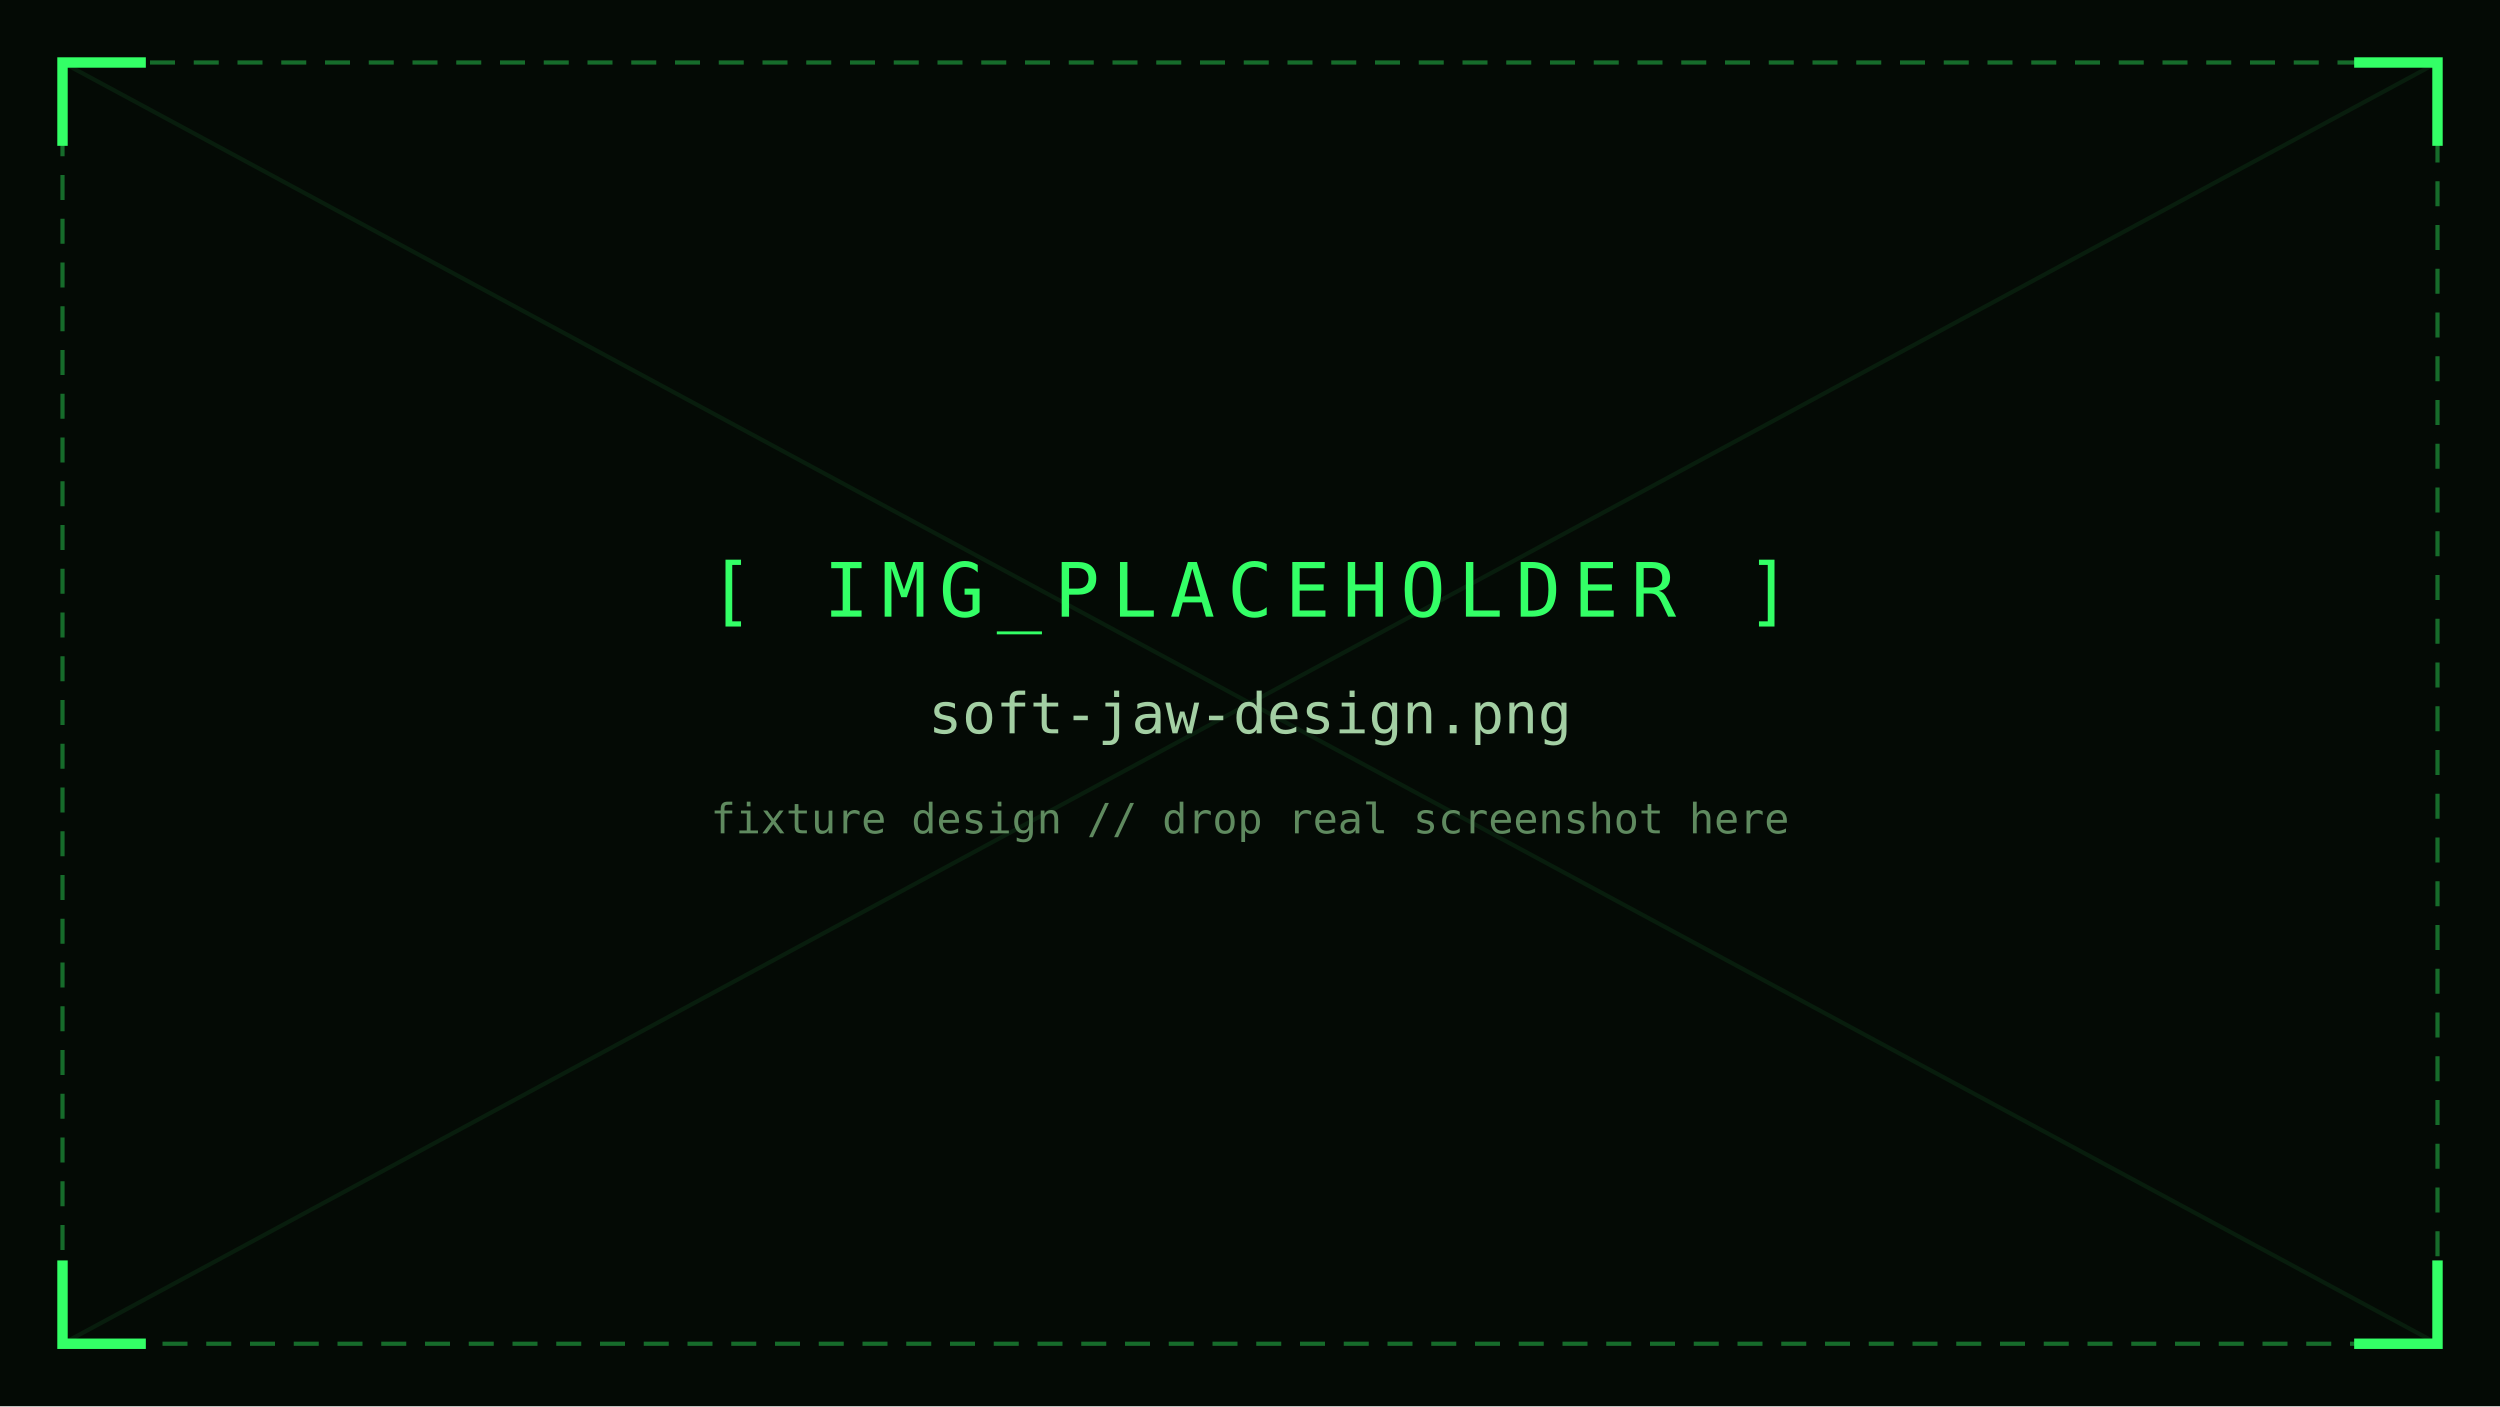
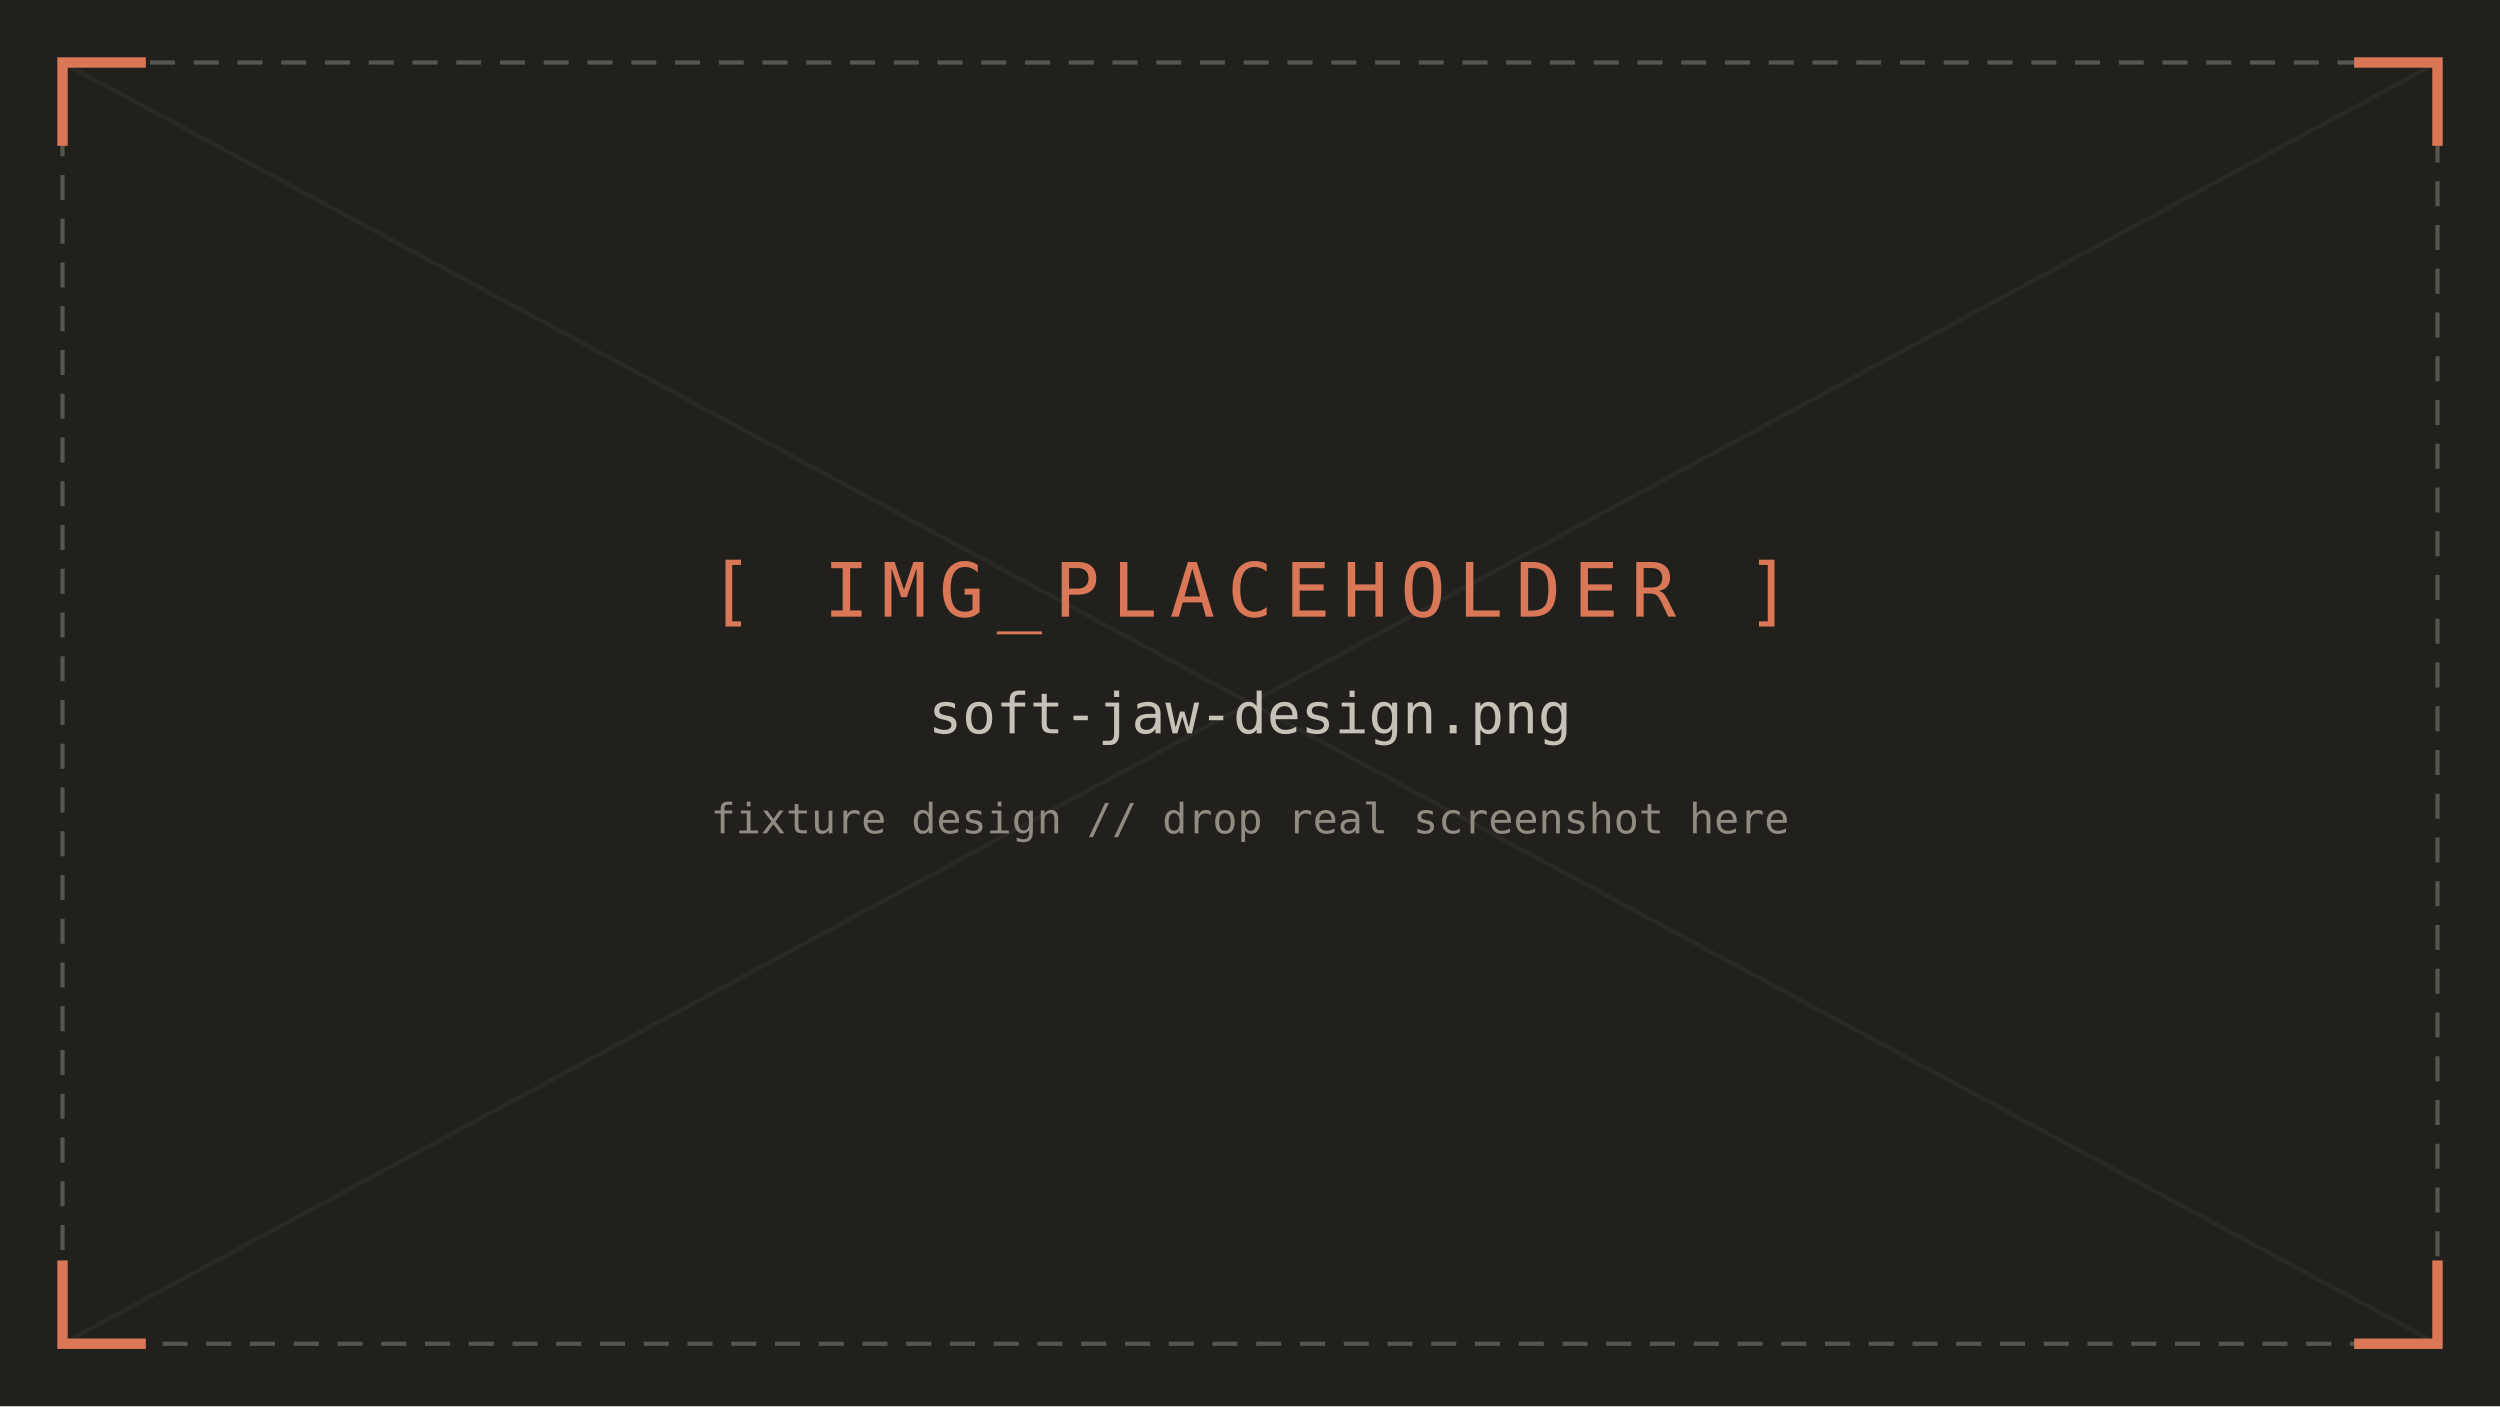
<svg xmlns="http://www.w3.org/2000/svg" viewBox="0 0 1200 675" role="img" aria-label="Image placeholder: soft-jaws">
-   <rect width="1200" height="675" fill="#040a05" />
-   <line x1="30" y1="30" x2="1170" y2="645" stroke="#33ff66" stroke-opacity="0.08" stroke-width="2" />
-   <line x1="1170" y1="30" x2="30" y2="645" stroke="#33ff66" stroke-opacity="0.08" stroke-width="2" />
-   <rect x="30" y="30" width="1140" height="615" fill="none" stroke="#33ff66" stroke-opacity="0.4" stroke-width="2" stroke-dasharray="12 9" />
-   <path d="M 30 70 L 30 30 L 70 30" fill="none" stroke="#33ff66" stroke-width="5" />
-   <path d="M 1130 30 L 1170 30 L 1170 70" fill="none" stroke="#33ff66" stroke-width="5" />
-   <path d="M 1170 605 L 1170 645 L 1130 645" fill="none" stroke="#33ff66" stroke-width="5" />
-   <path d="M 70 645 L 30 645 L 30 605" fill="none" stroke="#33ff66" stroke-width="5" />
+   <rect width="1200" height="675" fill="#21201c" />
+   <line x1="30" y1="30" x2="1170" y2="645" stroke="#eceae4" stroke-opacity="0.05" stroke-width="2" />
+   <line x1="1170" y1="30" x2="30" y2="645" stroke="#eceae4" stroke-opacity="0.05" stroke-width="2" />
+   <rect x="30" y="30" width="1140" height="615" fill="none" stroke="#8f8c81" stroke-opacity="0.5" stroke-width="2" stroke-dasharray="12 9" />
+   <path d="M 30 70 L 30 30 L 70 30" fill="none" stroke="#d97757" stroke-width="5" />
+   <path d="M 1130 30 L 1170 30 L 1170 70" fill="none" stroke="#d97757" stroke-width="5" />
+   <path d="M 1170 605 L 1170 645 L 1130 645" fill="none" stroke="#d97757" stroke-width="5" />
+   <path d="M 70 645 L 30 645 L 30 605" fill="none" stroke="#d97757" stroke-width="5" />
  <g font-family="Consolas, Menlo, monospace" text-anchor="middle">
-     <text x="600" y="296" fill="#33ff66" font-size="36" letter-spacing="6">[ IMG_PLACEHOLDER ]</text>
-     <text x="600" y="352" fill="#a3cfa3" font-size="27">soft-jaw-design.png</text>
-     <text x="600" y="400" fill="#5f8a5f" font-size="20">fixture design // drop real screenshot here</text>
+     <text x="600" y="296" fill="#d97757" font-size="36" letter-spacing="6">[ IMG_PLACEHOLDER ]</text>
+     <text x="600" y="352" fill="#c5c2b8" font-size="27">soft-jaw-design.png</text>
+     <text x="600" y="400" fill="#8f8c81" font-size="20">fixture design // drop real screenshot here</text>
  </g>
</svg>
